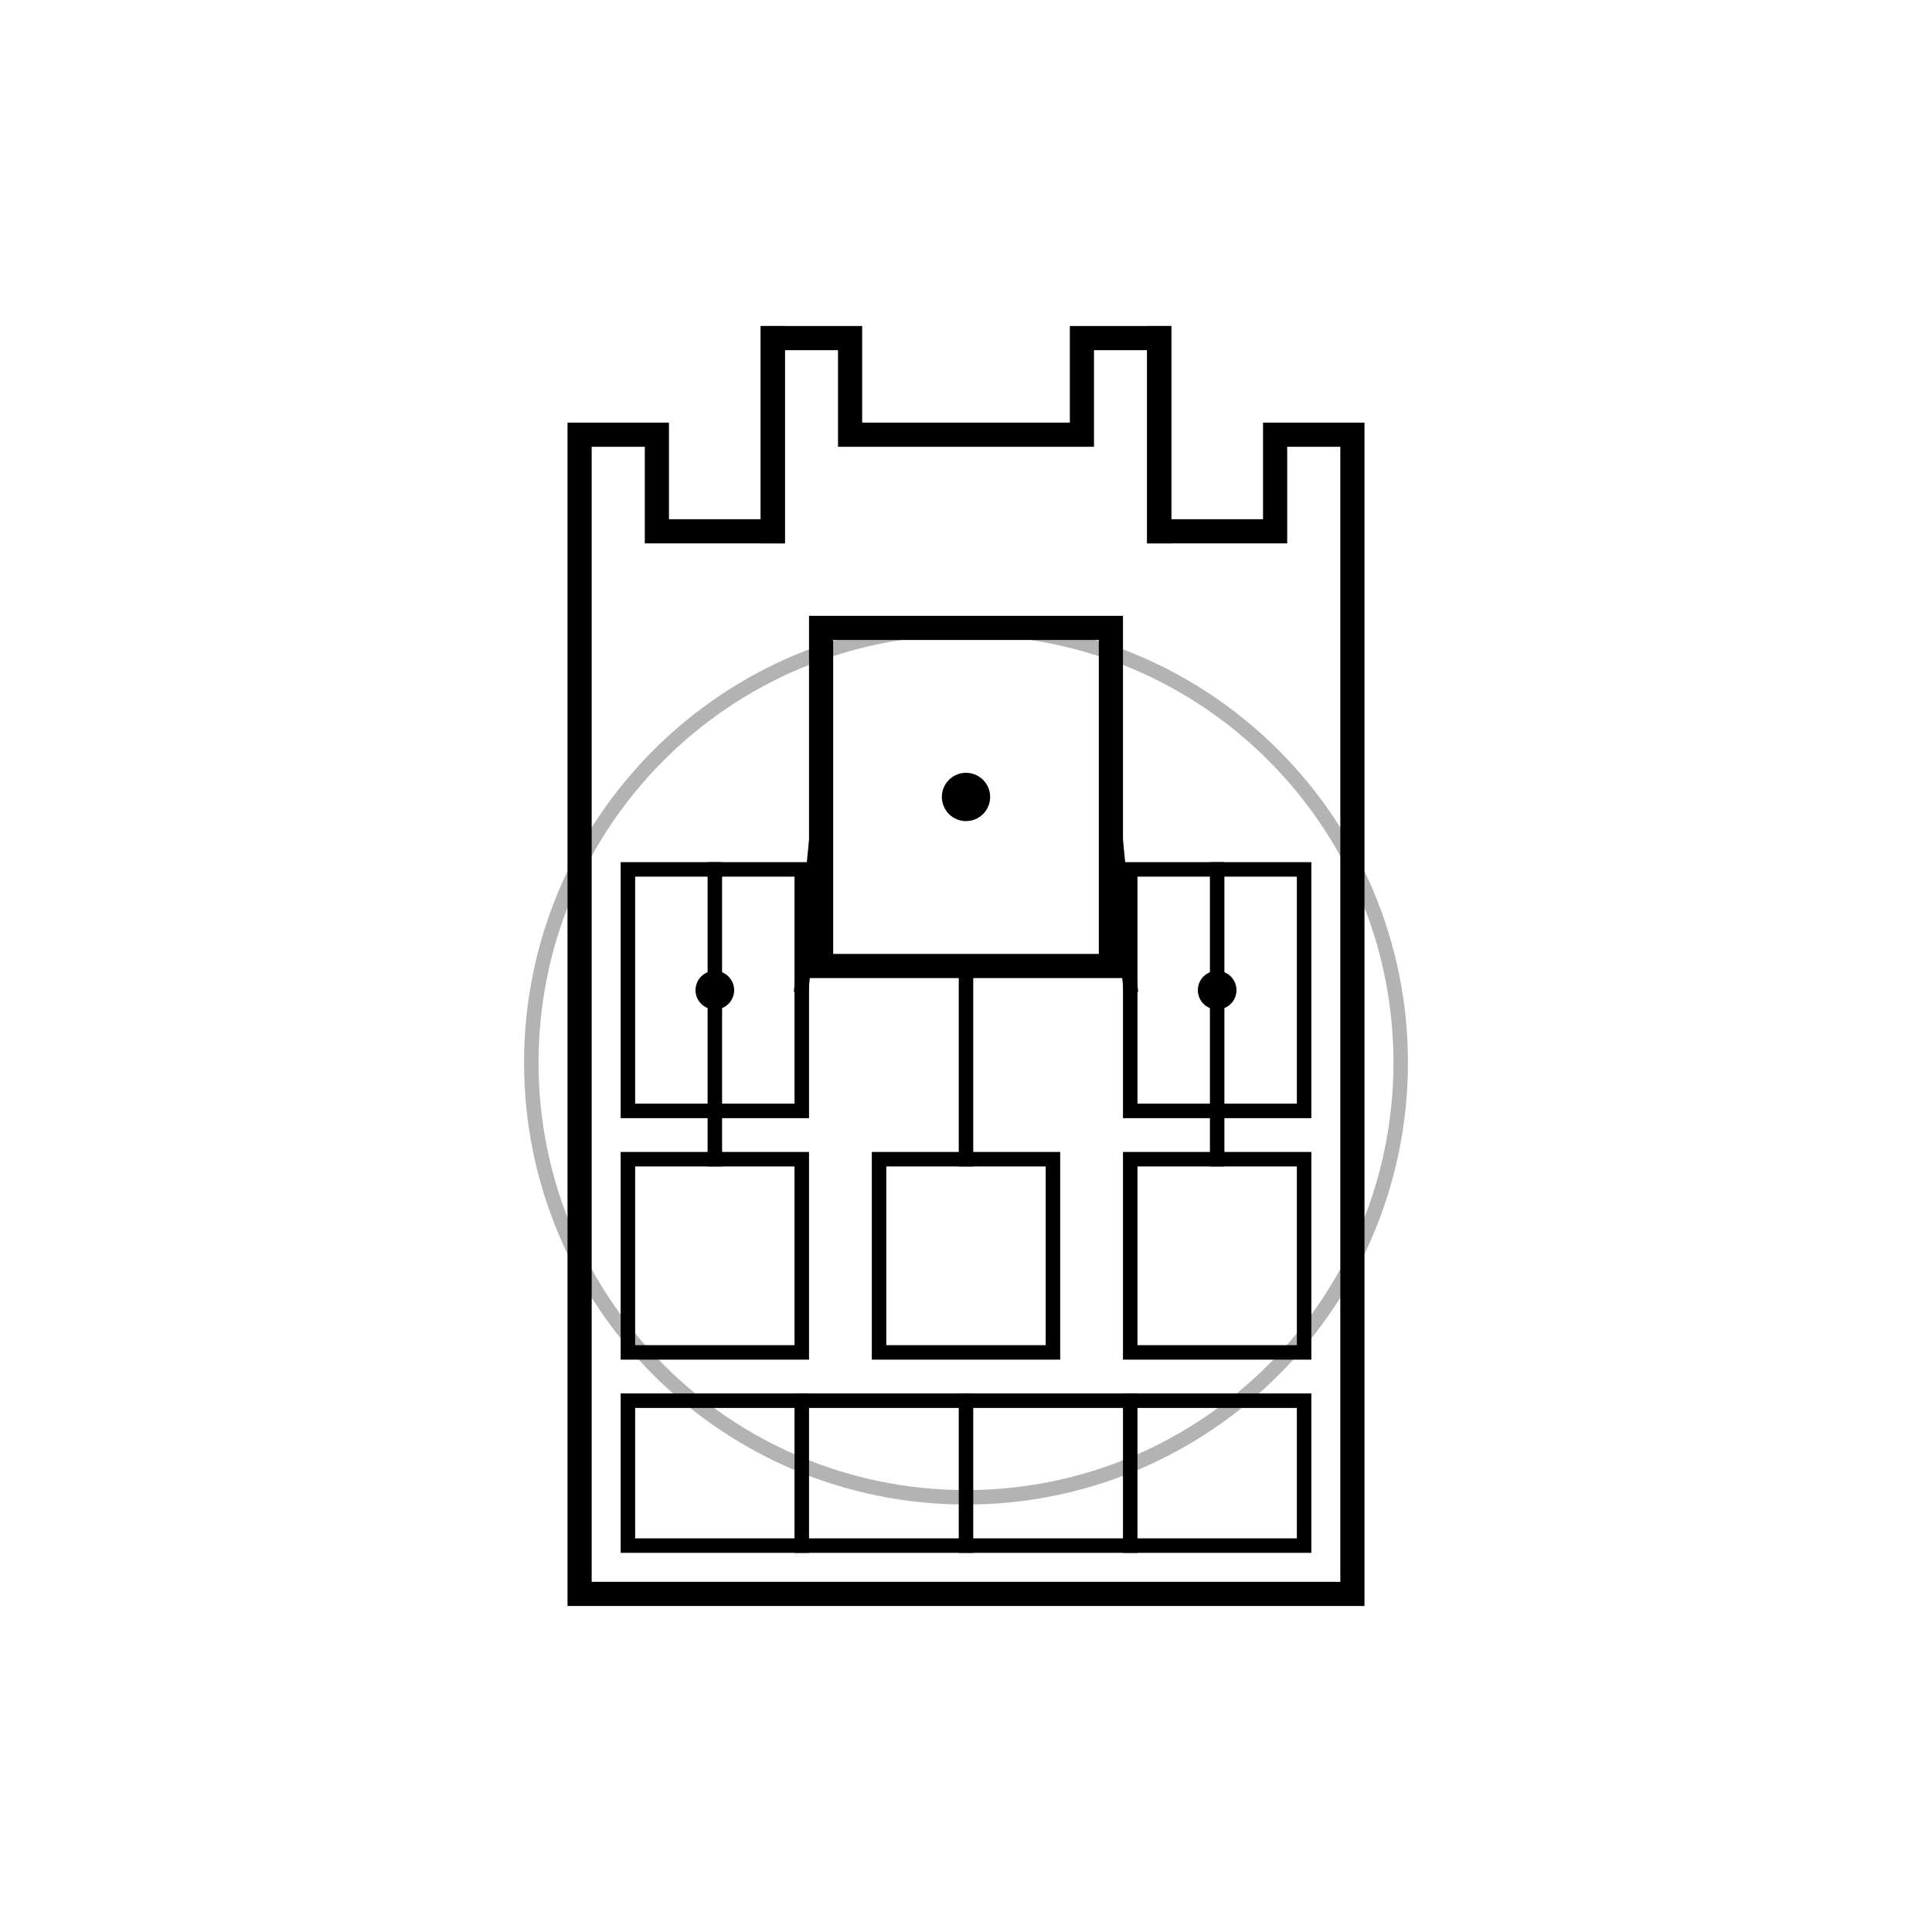
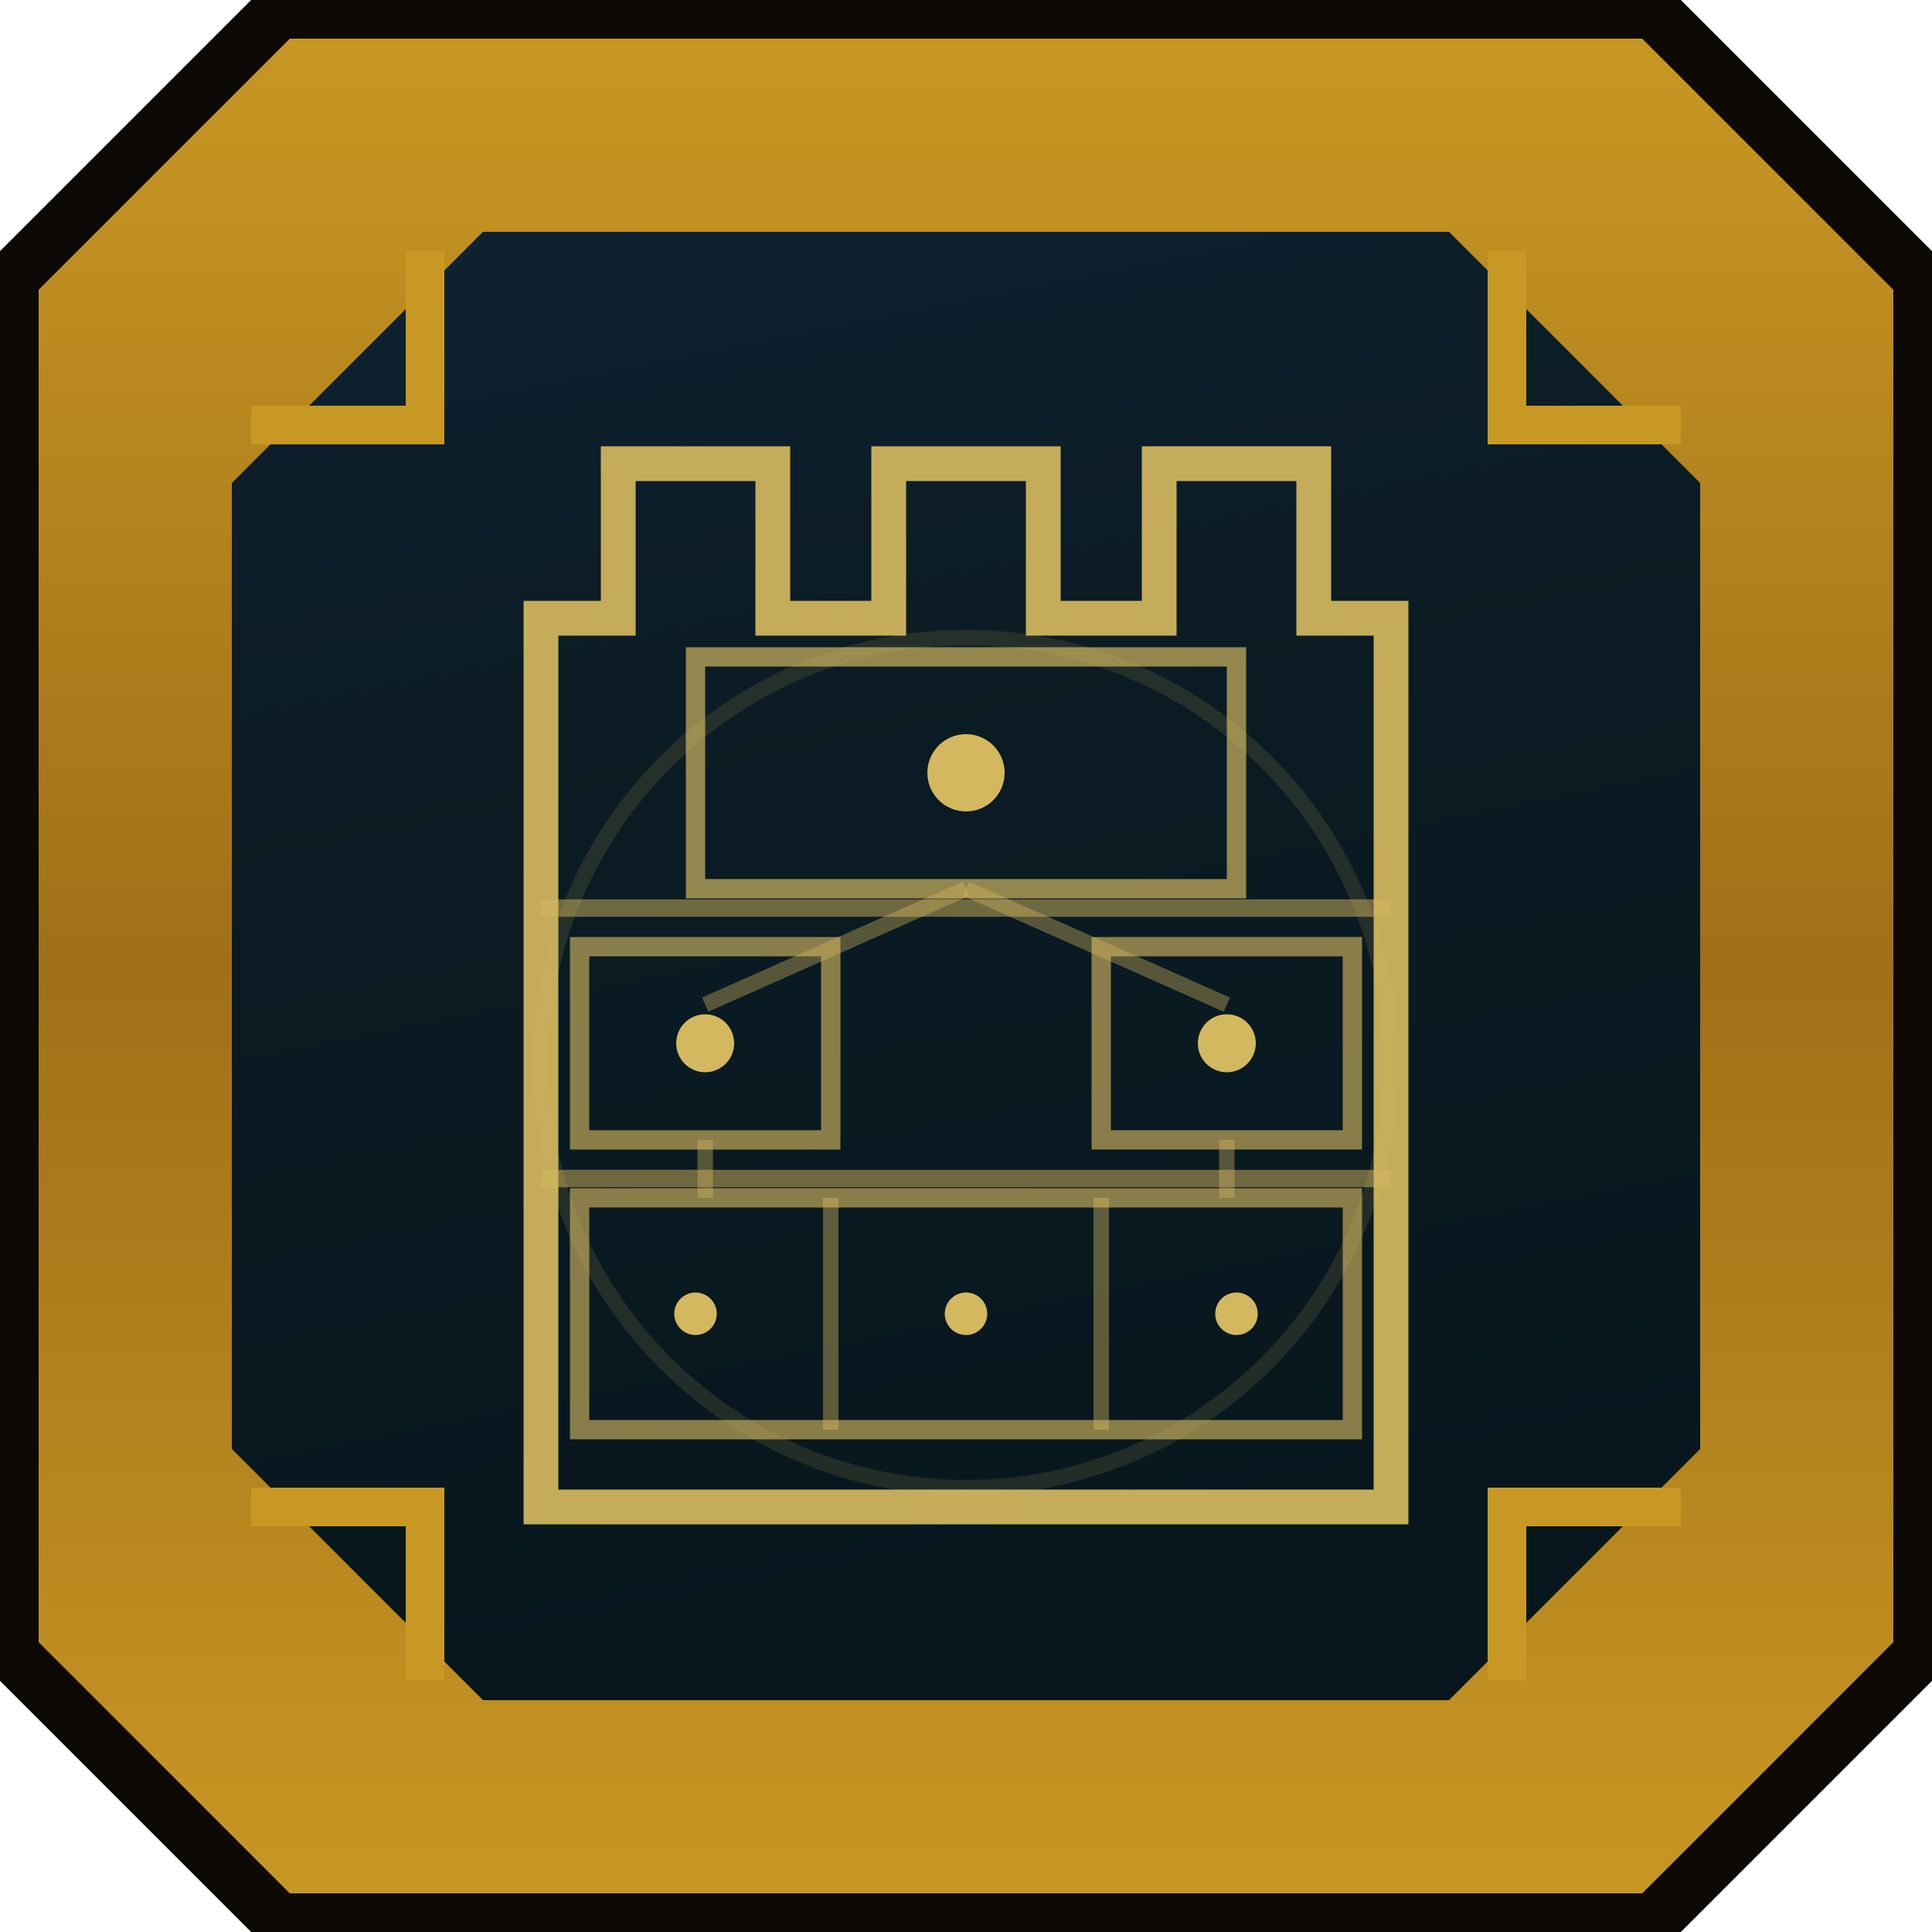
- <svg xmlns="http://www.w3.org/2000/svg" viewBox="0 0 200 200" width="200" height="200">
+ <svg xmlns="http://www.w3.org/2000/svg" viewBox="0 0 100 100" aria-hidden="true">
  <defs>
-     <style>
-       .outline { fill: none; stroke: currentColor; stroke-width: 2.5; stroke-linecap: square; stroke-linejoin: miter; }
-       .detail { fill: none; stroke: currentColor; stroke-width: 1.5; stroke-linecap: square; stroke-linejoin: miter; }
-       .node { fill: currentColor; }
-     </style>
+     <linearGradient id="lm-bronze-v" x1="0" y1="0" x2="0" y2="1">
+       <stop offset="0%" stop-color="#c89824" />
+       <stop offset="50%" stop-color="#a07018" />
+       <stop offset="100%" stop-color="#c89824" />
+     </linearGradient>
+     <linearGradient id="lm-content-bg" x1="0" y1="0" x2="0.2" y2="1">
+       <stop offset="0%" stop-color="#0e2232" />
+       <stop offset="35%" stop-color="#0b1c24" />
+       <stop offset="100%" stop-color="#08171e" />
+     </linearGradient>
  </defs>
-   <path class="outline" d="M 60 55 L 60 45 L 68 45 L 68 55 L 80 55 L 80 35 L 88 35 L 88 45 L 100 45 L 112 45 L 112 35 L 120 35 L 120 55 L 132 55 L 132 45 L 140 45 L 140 55 L 140 165 L 60 165 L 60 55 Z" />
-   <line class="outline" x1="80" y1="35" x2="80" y2="55" />
-   <line class="outline" x1="120" y1="35" x2="120" y2="55" />
-   <rect class="outline" x="85" y="65" width="30" height="35" />
-   <circle class="node" cx="100" cy="82.5" r="2.5" />
-   <rect class="detail" x="65" y="90" width="18" height="25" />
-   <line class="detail" x1="74" y1="90" x2="74" y2="115" />
-   <circle class="node" cx="74" cy="102.5" r="2" />
-   <rect class="detail" x="117" y="90" width="18" height="25" />
-   <line class="detail" x1="126" y1="90" x2="126" y2="115" />
-   <circle class="node" cx="126" cy="102.5" r="2" />
-   <rect class="detail" x="65" y="120" width="18" height="20" />
-   <rect class="detail" x="91" y="120" width="18" height="20" />
-   <rect class="detail" x="117" y="120" width="18" height="20" />
-   <rect class="detail" x="65" y="145" width="70" height="15" />
-   <line class="detail" x1="83" y1="145" x2="83" y2="160" />
-   <line class="detail" x1="100" y1="145" x2="100" y2="160" />
-   <line class="detail" x1="117" y1="145" x2="117" y2="160" />
-   <line class="detail" x1="85" y1="82" x2="83" y2="102" />
-   <line class="detail" x1="115" y1="82" x2="117" y2="102" />
-   <line class="detail" x1="74" y1="115" x2="74" y2="120" />
-   <line class="detail" x1="100" y1="100" x2="100" y2="120" />
-   <line class="detail" x1="126" y1="115" x2="126" y2="120" />
-   <circle class="detail" cx="100" cy="110" r="45" opacity="0.3" />
+   <path d="M13,0 H87 L100,13 V87 L87,100 H13 L0,87 V13 Z" fill="#0d0904" />
+   <path d="M15,2 H85 L98,15 V85 L85,98 H15 L2,85 V15 Z" fill="url(#lm-bronze-v)" />
+   <path d="M25,12 H75 L88,25 V75 L75,88 H25 L12,75 V25 Z" fill="url(#lm-content-bg)" />
+   <g stroke="#d4b860" fill="none">
+     <path d="M28,78 V32 H32 V24 H40 V32 H46 V24 H54 V32 H60 V24 H68 V32 H72 V78 Z" stroke-width="1.8" stroke-linejoin="miter" stroke-linecap="square" opacity="0.92" />
+     <line x1="28" y1="47" x2="72" y2="47" stroke-width="0.9" opacity="0.50" />
+     <line x1="28" y1="61" x2="72" y2="61" stroke-width="0.9" opacity="0.50" />
+     <rect x="36" y="34" width="28" height="12" stroke-width="1.0" opacity="0.68" />
+     <rect x="30" y="49" width="13" height="10" stroke-width="1.0" opacity="0.63" />
+     <rect x="57" y="49" width="13" height="10" stroke-width="1.0" opacity="0.63" />
+     <rect x="30" y="62" width="40" height="12" stroke-width="1.0" opacity="0.63" />
+     <line x1="43" y1="62" x2="43" y2="74" stroke-width="0.8" opacity="0.42" />
+     <line x1="57" y1="62" x2="57" y2="74" stroke-width="0.8" opacity="0.42" />
+     <line x1="50" y1="46" x2="36.5" y2="52" stroke-width="0.8" opacity="0.38" />
+     <line x1="50" y1="46" x2="63.5" y2="52" stroke-width="0.8" opacity="0.38" />
+     <line x1="36.5" y1="59" x2="36.5" y2="62" stroke-width="0.8" opacity="0.38" />
+     <line x1="63.5" y1="59" x2="63.5" y2="62" stroke-width="0.8" opacity="0.38" />
+     <circle cx="50" cy="55" r="22" stroke-width="0.8" opacity="0.13" />
+   </g>
+   <g fill="#d4b860">
+     <circle cx="50" cy="40" r="2.0" />
+     <circle cx="36.5" cy="54" r="1.5" />
+     <circle cx="63.5" cy="54" r="1.5" />
+     <circle cx="36" cy="68" r="1.1" />
+     <circle cx="50" cy="68" r="1.1" />
+     <circle cx="64" cy="68" r="1.1" />
+   </g>
+   <g stroke="#c89824" stroke-width="2" fill="none" stroke-linecap="butt">
+     <path d="M13,22 H22 V13" />
+     <path d="M87,22 H78 V13" />
+     <path d="M13,78 H22 V87" />
+     <path d="M87,78 H78 V87" />
+   </g>
</svg>
